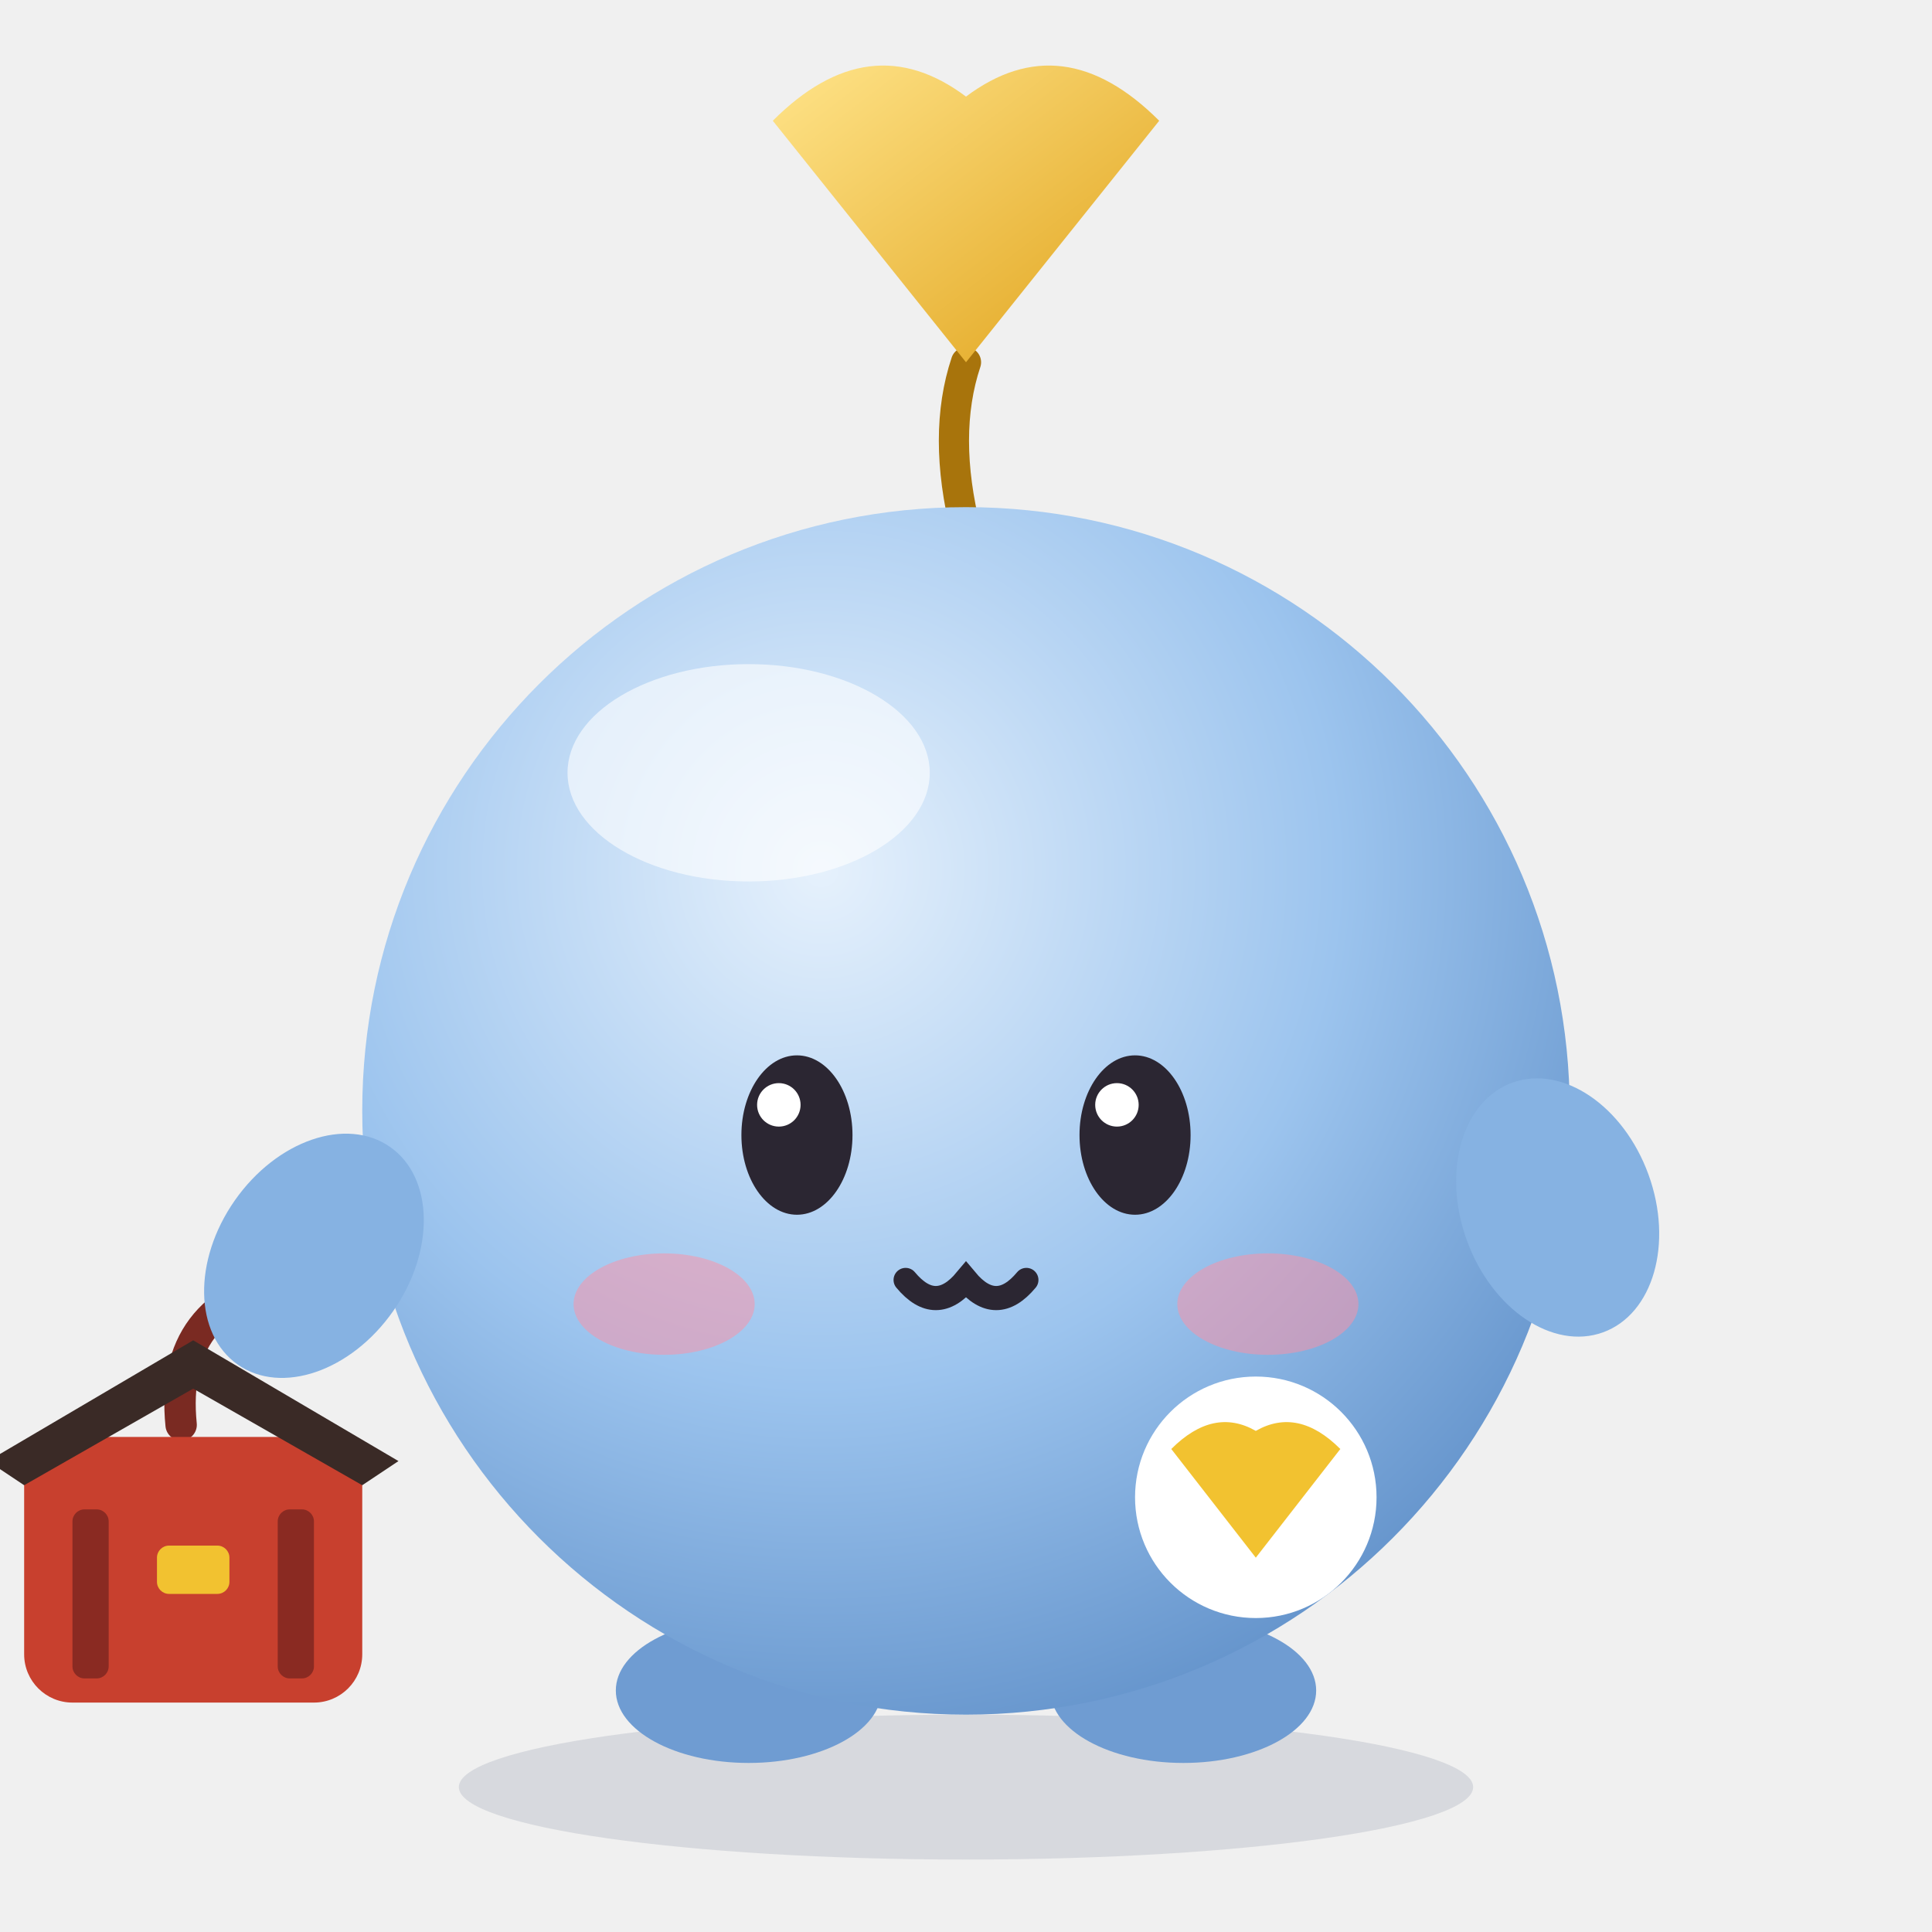
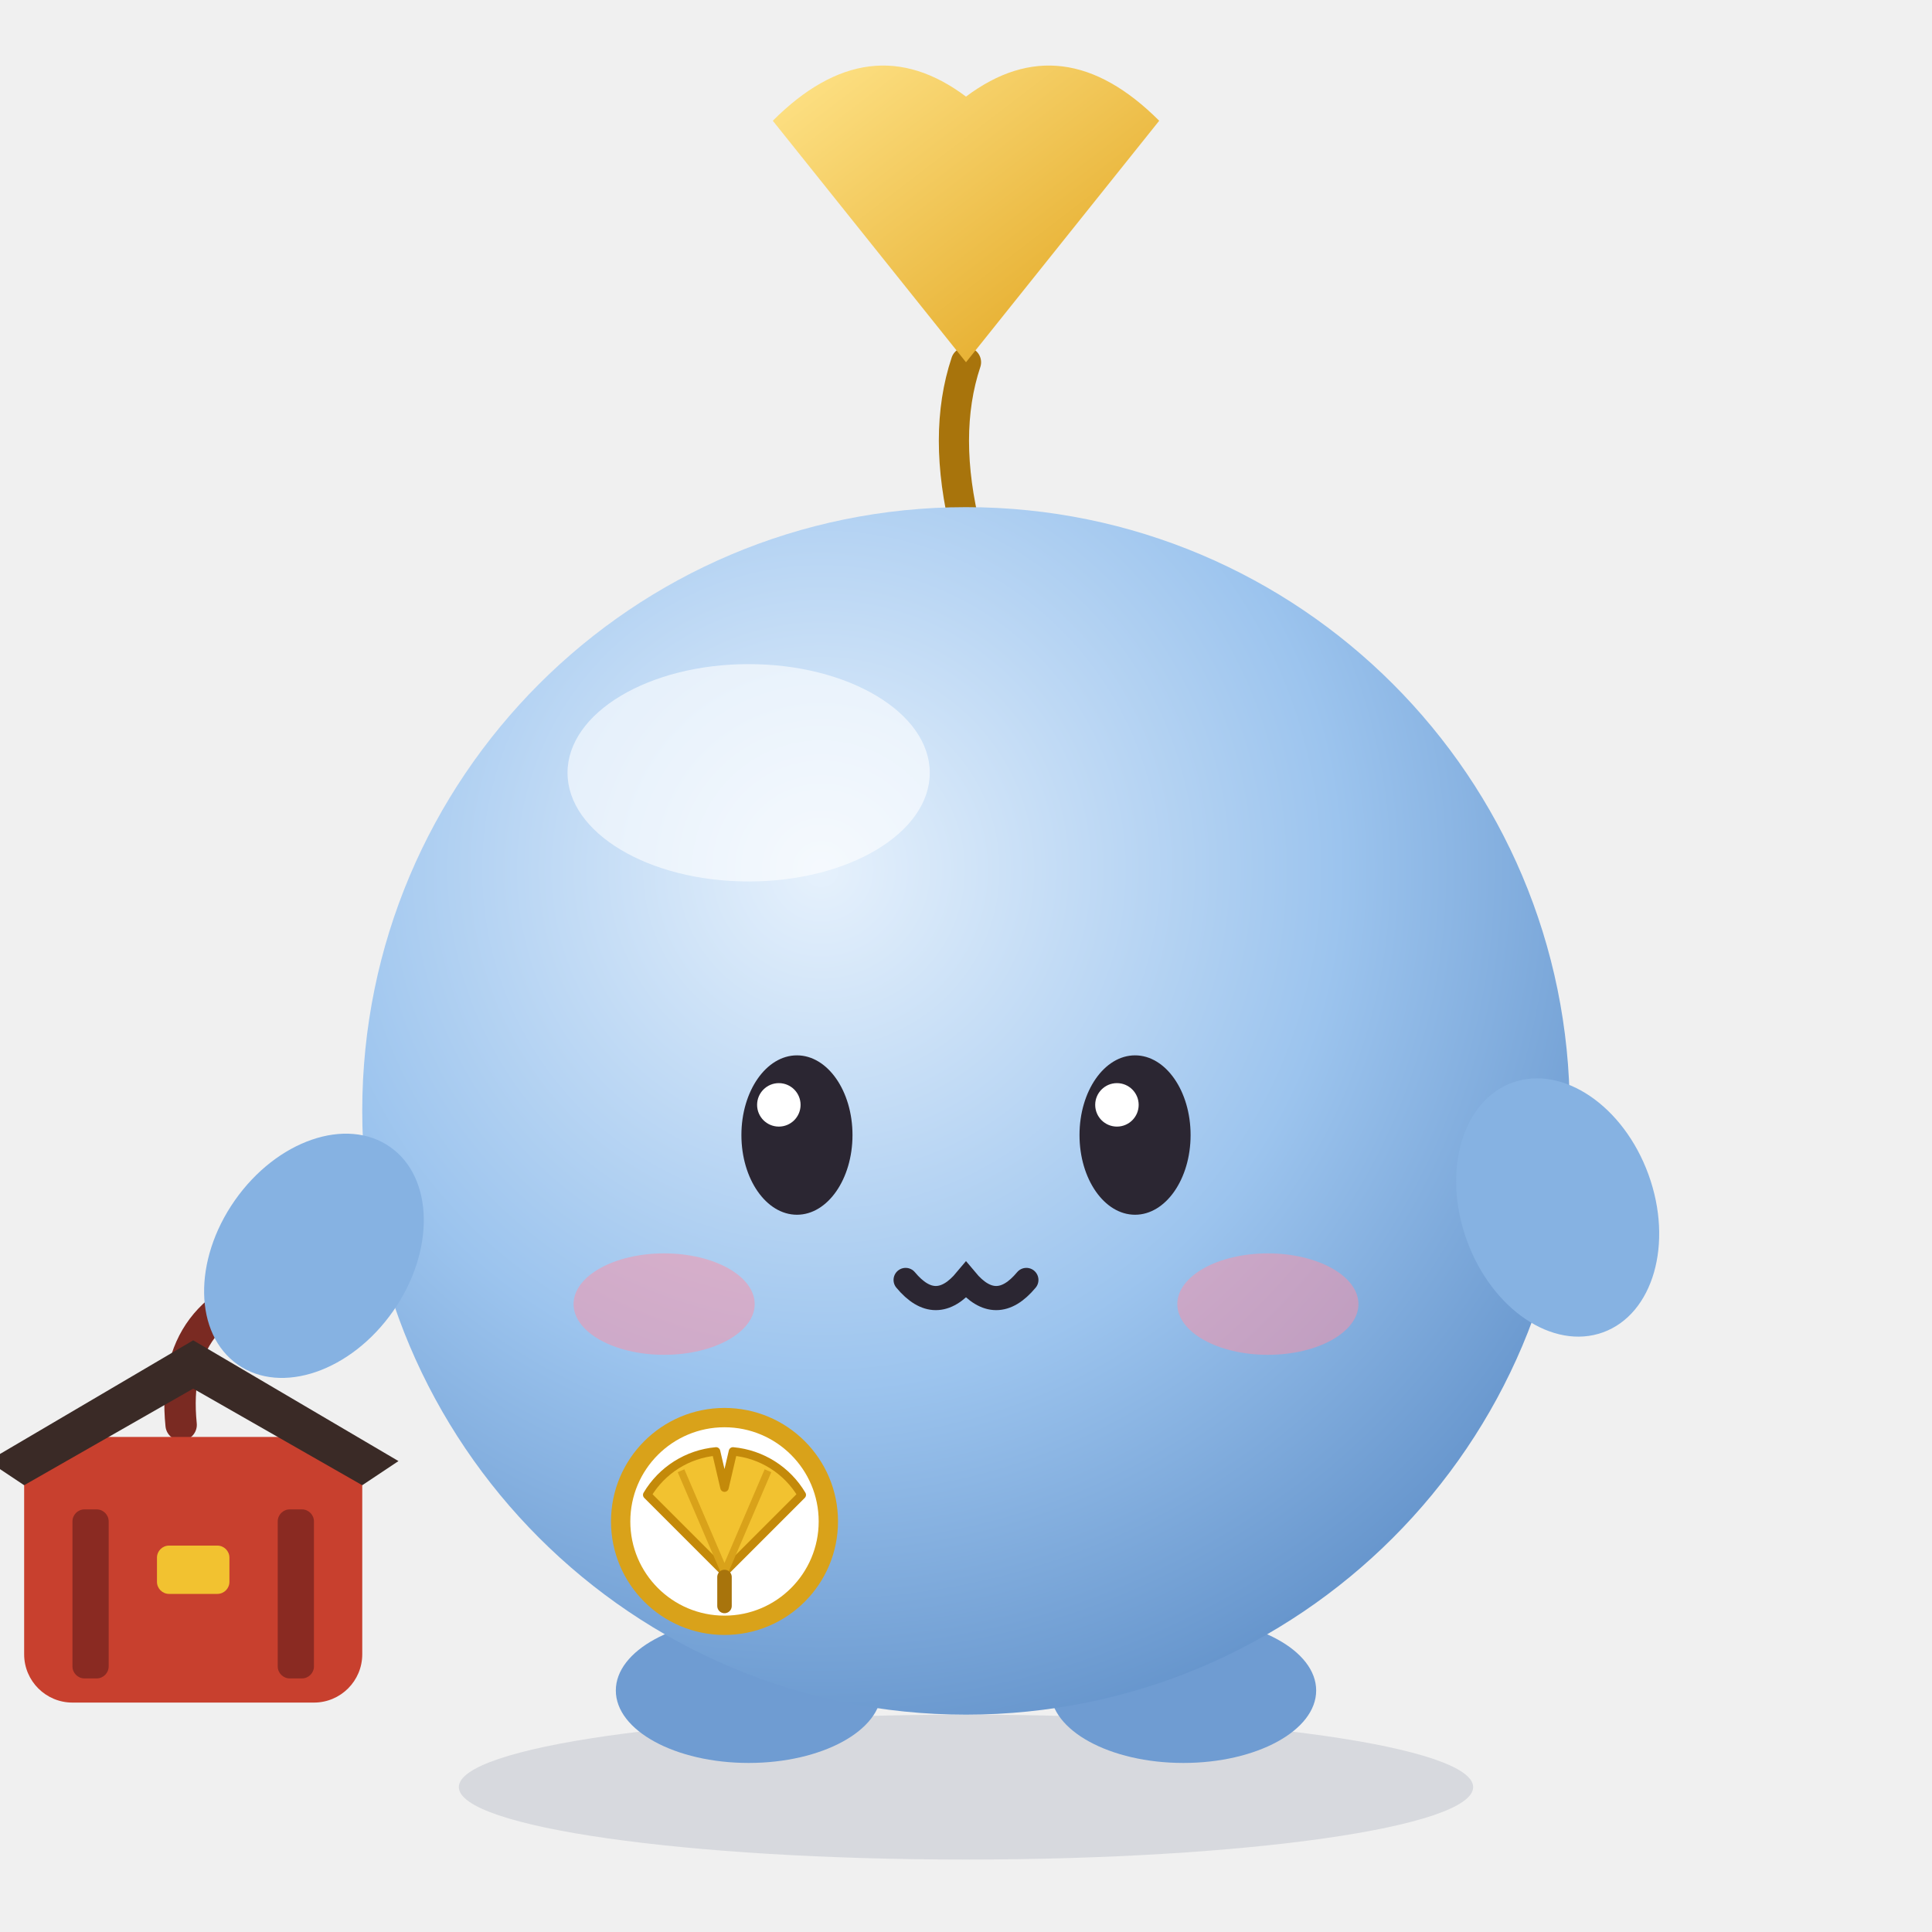
- <svg width="100%" height="100%" viewBox="0 0 160 160" role="img" aria-label="ギンまる。赤門の形のかばんと銀杏バッジを装備">
+ <svg width="100%" height="100%" viewBox="0 0 160 160" role="img" aria-label="ギンまる。赤門の形のかばんと、左胸に銀杏バッジを装備">
  <defs>
    <radialGradient id="q1" cx="38%" cy="30%" r="78%">
      <stop offset="0" stop-color="#E6F1FC" />
      <stop offset=".55" stop-color="#9CC4EE" />
      <stop offset="1" stop-color="#5F8FC8" />
    </radialGradient>
    <linearGradient id="q1l" x1="0" y1="0" x2="1" y2="1">
      <stop offset="0" stop-color="#FFE48A" />
      <stop offset="1" stop-color="#E0A21A" />
    </linearGradient>
  </defs>
  <ellipse class="shadow" cx="80" cy="148" rx="42" ry="6" fill="#3A4A6A" opacity=".14" />
  <g class="squish">
    <ellipse cx="62" cy="140" rx="11" ry="6" fill="#6F9CD2" />
    <ellipse cx="98" cy="140" rx="11" ry="6" fill="#6F9CD2" />
    <g class="sway">
      <path d="M80 44 Q78 36 80 30" fill="none" stroke="#A8740C" stroke-width="2.5" stroke-linecap="round" />
      <path d="M80 30 L64 10 Q72 2 80 8 Q88 2 96 10 Z" fill="url(#q1l)" />
    </g>
    <circle cx="80" cy="92" r="50" fill="url(#q1)" />
    <path d="M24 106 Q14 108 15 118" fill="none" stroke="#7A2A22" stroke-width="2.6" stroke-linecap="round" />
    <rect x="2" y="119" width="28" height="22" rx="4" fill="#C8402E" />
    <path d="M-1 121 L16 111 L33 121 L30 123 L16 115 L2 123 Z" fill="#3A2A26" />
    <rect x="6" y="125" width="3" height="14" rx="1" fill="#8A2A22" />
    <rect x="23" y="125" width="3" height="14" rx="1" fill="#8A2A22" />
    <rect x="13" y="128" width="6" height="4" rx="1" fill="#F2C230" />
    <ellipse cx="26" cy="104" rx="8" ry="11" fill="#86B2E2" transform="rotate(35 26 104)" />
    <ellipse cx="129" cy="100" rx="8" ry="11" fill="#86B2E2" transform="rotate(-20 129 100)" />
    <ellipse cx="62" cy="64" rx="15" ry="9" fill="#FFFFFF" opacity=".6" />
    <g class="blink">
      <ellipse cx="66" cy="94" rx="4.6" ry="6.6" fill="#2B2632" />
      <ellipse cx="94" cy="94" rx="4.6" ry="6.6" fill="#2B2632" />
    </g>
    <circle cx="64.5" cy="91.5" r="1.8" fill="#FFFFFF" />
    <circle cx="92.5" cy="91.5" r="1.8" fill="#FFFFFF" />
    <ellipse cx="55" cy="108" rx="7.5" ry="4.2" fill="#FF8FA3" opacity=".5" />
    <ellipse cx="105" cy="108" rx="7.5" ry="4.2" fill="#FF8FA3" opacity=".5" />
    <path d="M75 106 Q77.5 109 80 106 Q82.5 109 85 106" fill="none" stroke="#2B2632" stroke-width="2" stroke-linecap="round" />
-     <g class="twinkle">
-       <circle cx="104" cy="124" r="10" fill="#FFFFFF" />
-       <path d="M104 129 L97 120 Q100.5 116.5 104 118.5 Q107.5 116.5 111 120 Z" fill="#F2C230" />
+     <g class="ginkgo-badge" transform="translate(60 126)">
+       <circle r="8.6" fill="#FFFFFF" stroke="#D9A21A" stroke-width="1.6" />
+       <path d="M0 4.2 L-6.4 -2.2 A7.4 7.4 0 0 1 -0.7 -5.8 L0 -2.8 L0.7 -5.8 A7.4 7.4 0 0 1 6.4 -2.2 Z" fill="#F2C230" stroke="#C48A0A" stroke-width=".7" stroke-linejoin="round" />
+       <path d="M0 4.2 L-3.6 -4.2 M0 4.2 L3.6 -4.2" stroke="#D9A21A" stroke-width=".6" fill="none" />
+       <path d="M0 4.6 L0 7" stroke="#A8740C" stroke-width="1.2" stroke-linecap="round" />
    </g>
  </g>
</svg>
